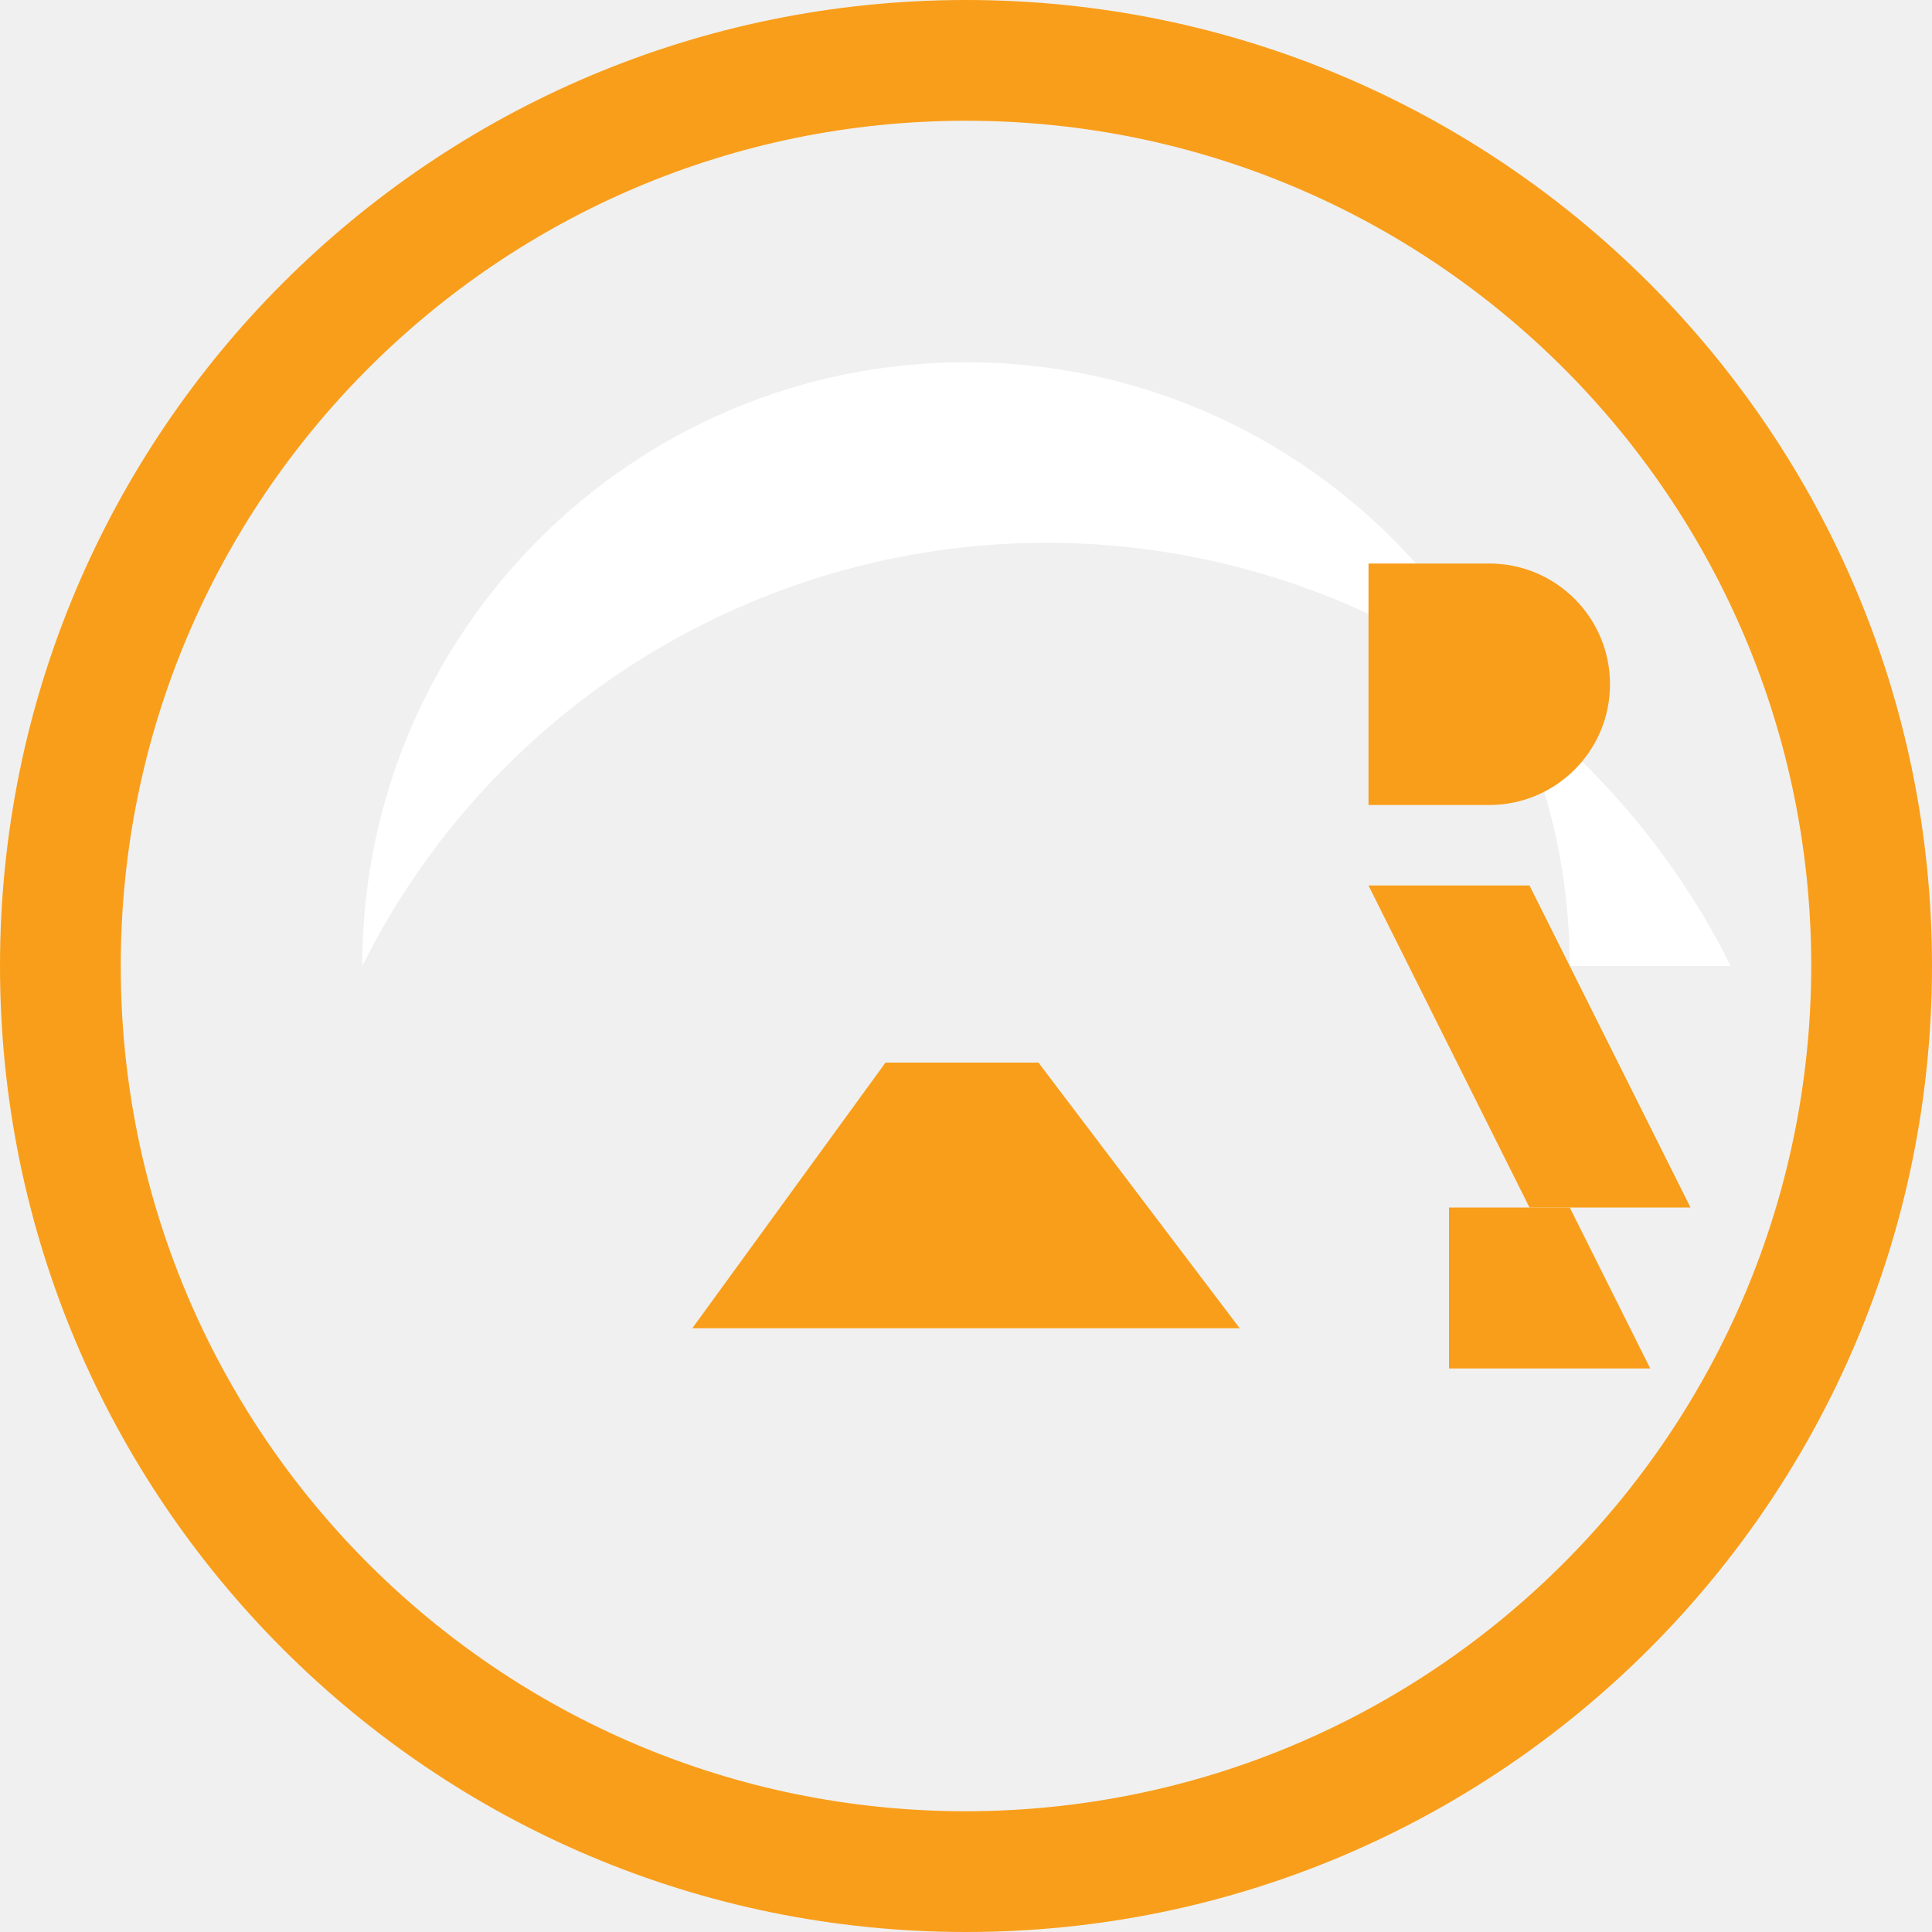
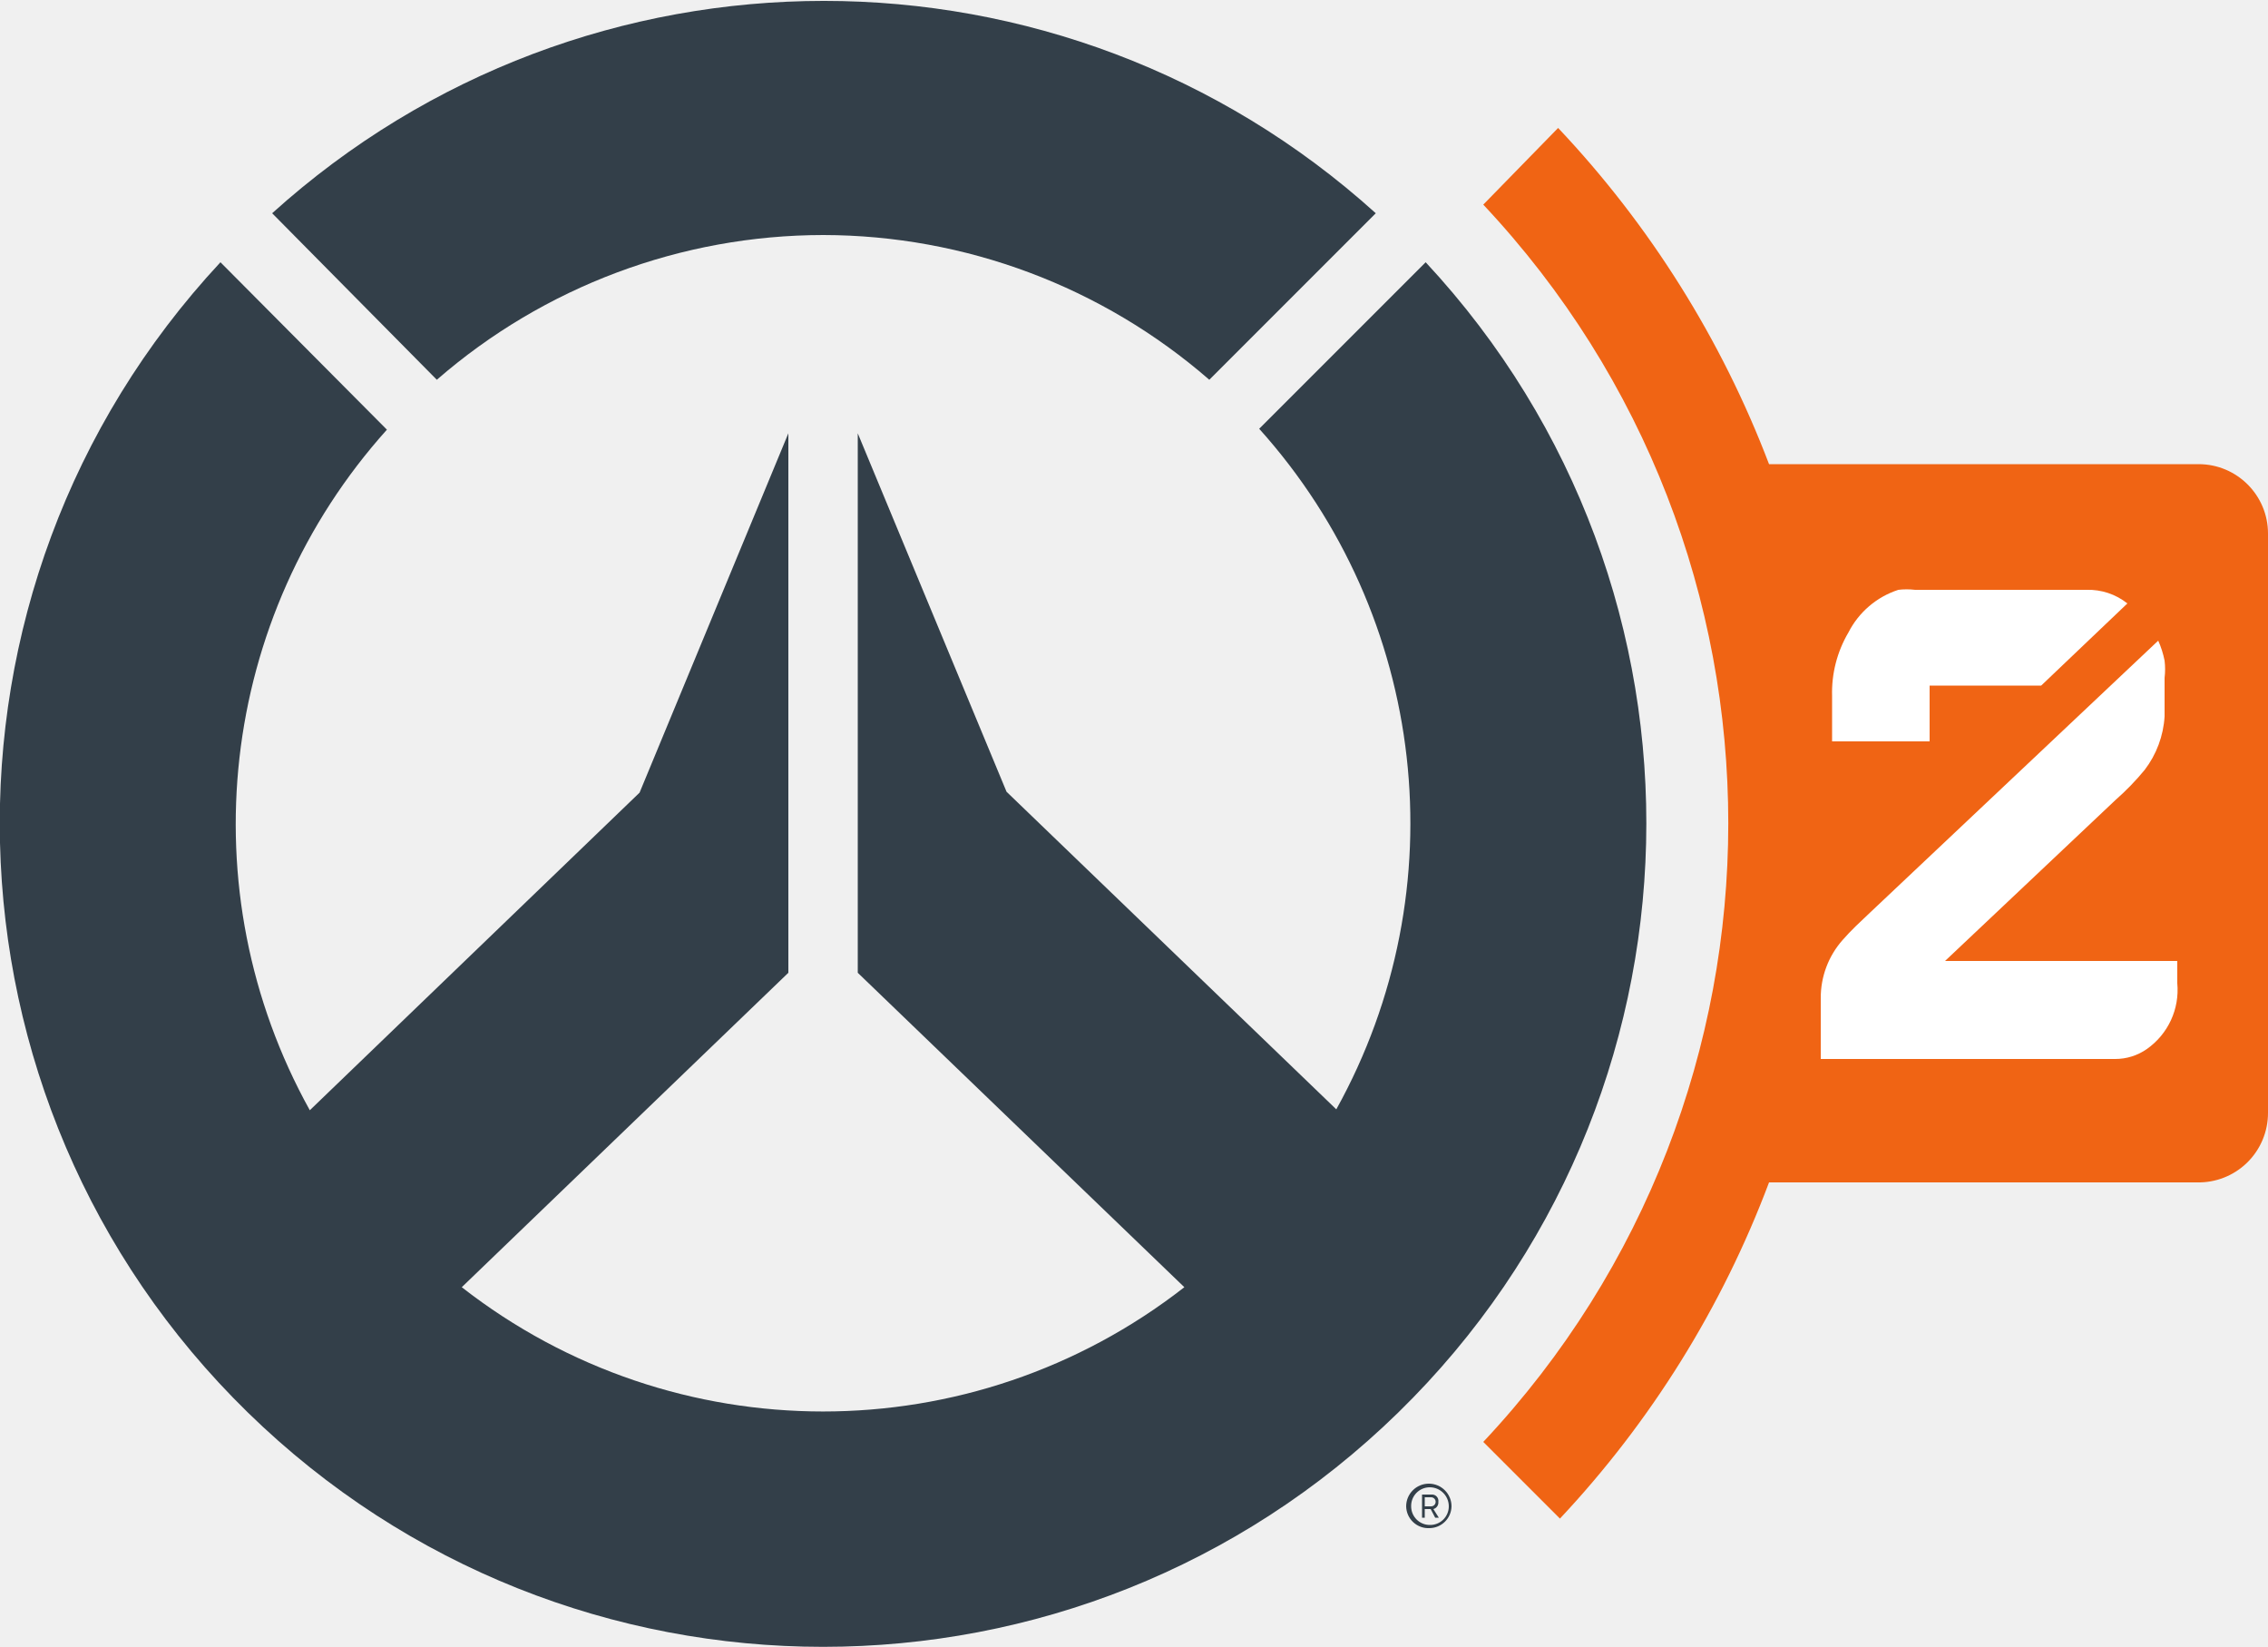
- <svg xmlns="http://www.w3.org/2000/svg" role="img" viewBox="0 0 24 24">
-   <path d="M12 0a12 12 0 1 0 12 12A12 12 0 0 0 12 0zm0 22.5A10.5 10.5 0 1 1 22.5 12 10.512 10.512 0 0 1 12 22.5z" fill="#F99E1A" />
-   <path d="M4.5 12a7.5 7.5 0 0 1 15 0h2A9.5 9.5 0 0 0 4.5 12Z" fill="#fff" />
-   <path d="M11 13.2 8.6 16.5h6.8L12.9 13.2Z" fill="#F99E1A" />
-   <path d="M17 7h1.5a1.5 1.5 0 0 1 0 3H17z" fill="#F99E1A" />
-   <path d="M17 11h2l2 4h-2l-2-4Z" fill="#F99E1A" />
-   <path d="M18 15h1.5l1 2H18z" fill="#F99E1A" />
+ <svg xmlns="http://www.w3.org/2000/svg" class="OW2Logo-svg OW2Logo-svg--dark" viewBox="0 0 50 36.29">
+   <path d="M18.15 5.18a13 13 0 0 1 8.51 3.19l3.67-3.67A18.15 18.15 0 0 0 6 4.7l3.63 3.67a13 13 0 0 1 8.52-3.19z" fill="#333f49" />
+   <path d="M31.43 5.78l-3.67 3.67a13 13 0 0 1 1.7 15l-7.27-7-3.28-7.9v11.89l7.2 6.93a12.95 12.95 0 0 1-15.93 0l7.2-6.93V9.55l-3.28 7.92-7.27 7a13 13 0 0 1 1.7-15L4.86 5.78a18.15 18.15 0 1 0 26.57 0z" fill="#333f49" />
+   <path d="M48.47 10.23H39a22.39 22.39 0 0 0-4.65-7.41L32.7 4.51a19.91 19.91 0 0 1 0 27.27l1.69 1.69A22.29 22.29 0 0 0 39 26.06h9.43A1.53 1.53 0 0 0 50 24.53V11.76a1.53 1.53 0 0 0-1.53-1.53z" fill="#f06414" />
+   <path d="M42.88 21.18l3.76-3.55a5.71 5.71 0 0 0 .64-.66 2.15 2.15 0 0 0 .44-1.18v-.85a1.58 1.58 0 0 0 0-.38 2.06 2.06 0 0 0-.14-.44l-6.36 6c-.2.19-.41.38-.6.6a1.92 1.92 0 0 0-.48 1.28v1.34h6.49a1.21 1.21 0 0 0 .7-.22 1.59 1.59 0 0 0 .67-1.45v-.49zM46.9 13.3a1.38 1.38 0 0 0-.9-.3h-3.78a1.57 1.57 0 0 0-.37 0 1.89 1.89 0 0 0-1.1.94 2.61 2.61 0 0 0-.36 1.4v1h2.15v-1.23H45z" fill="#fff" />
+   <path d="M31.54 33.26h-.13v.19h-.06v-.51h.21a.14.14 0 0 1 .15.16.15.15 0 0 1-.11.16l.12.19h-.08zm-.13-.06h.14a.1.1 0 0 0 0-.2h-.14z" fill="#333f49" />
+   <path d="M31.52 33.68a.49.49 0 0 1-.52-.48.48.48 0 1 1 1 0 .49.49 0 0 1-.48.48zm0-.9a.41.41 0 0 0-.41.42.41.41 0 0 0 .41.41.41.41 0 0 0 .42-.41.42.42 0 0 0-.42-.42z" fill="#333f49" />
</svg>
